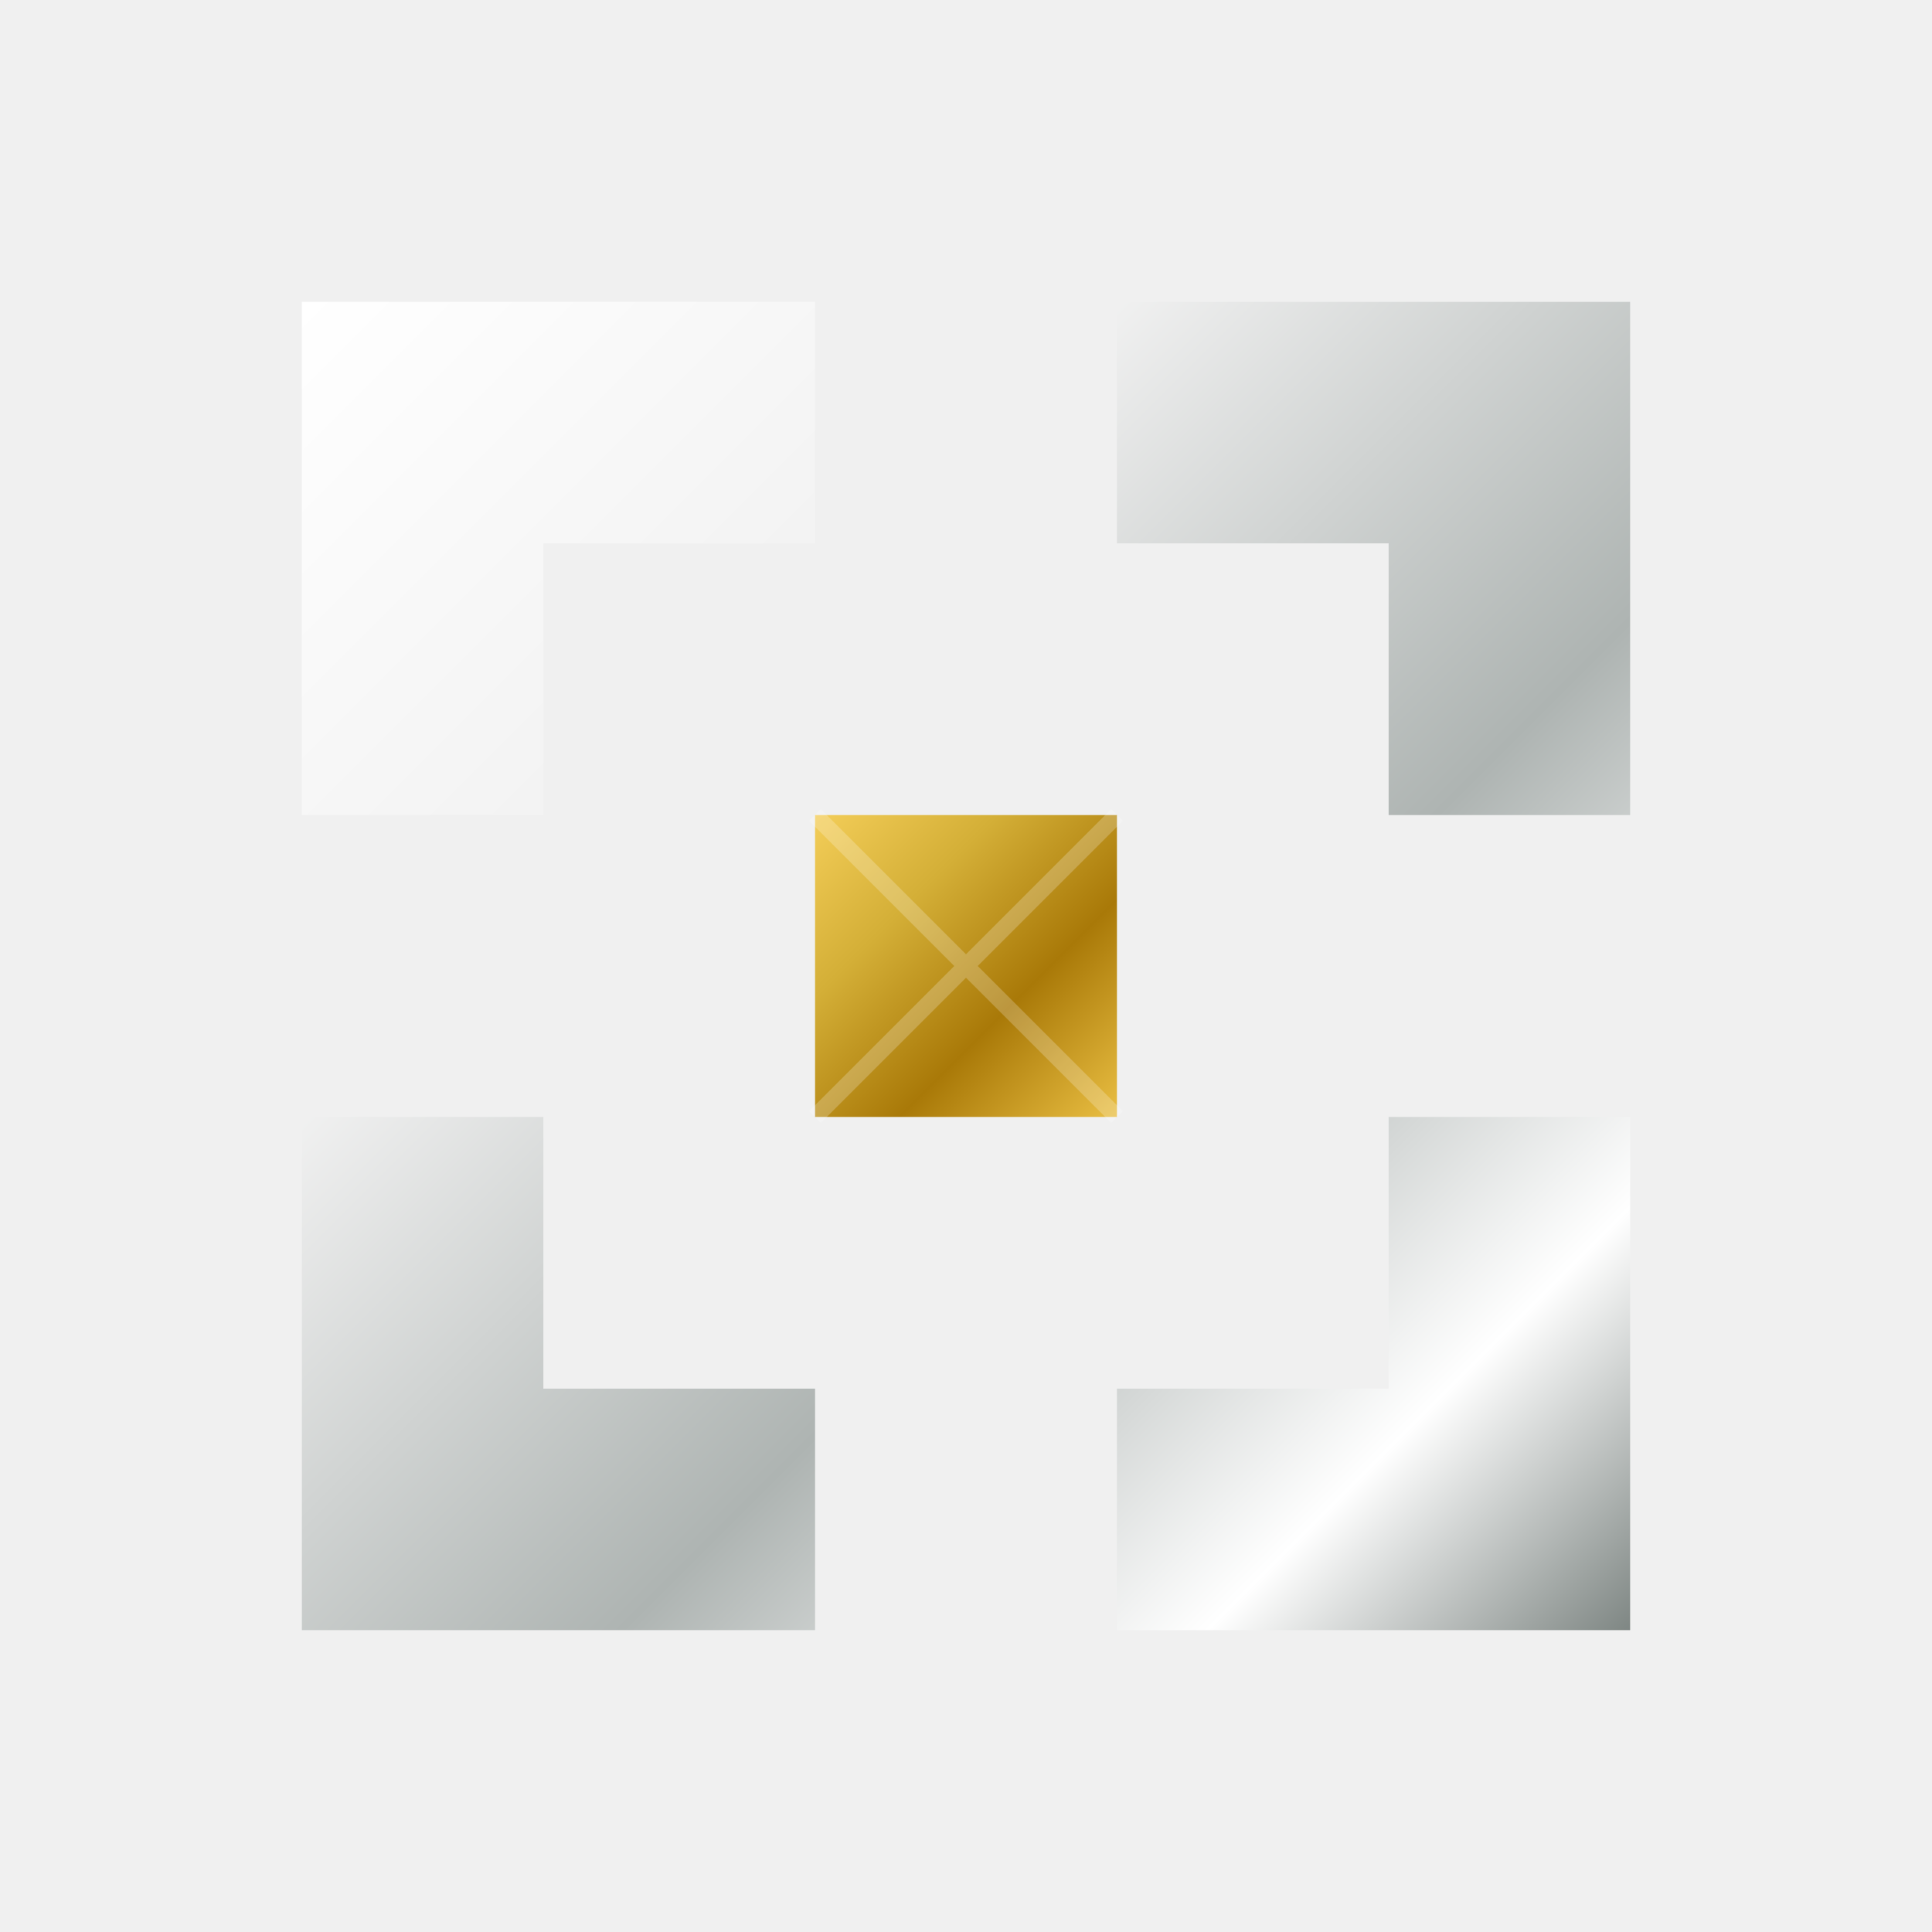
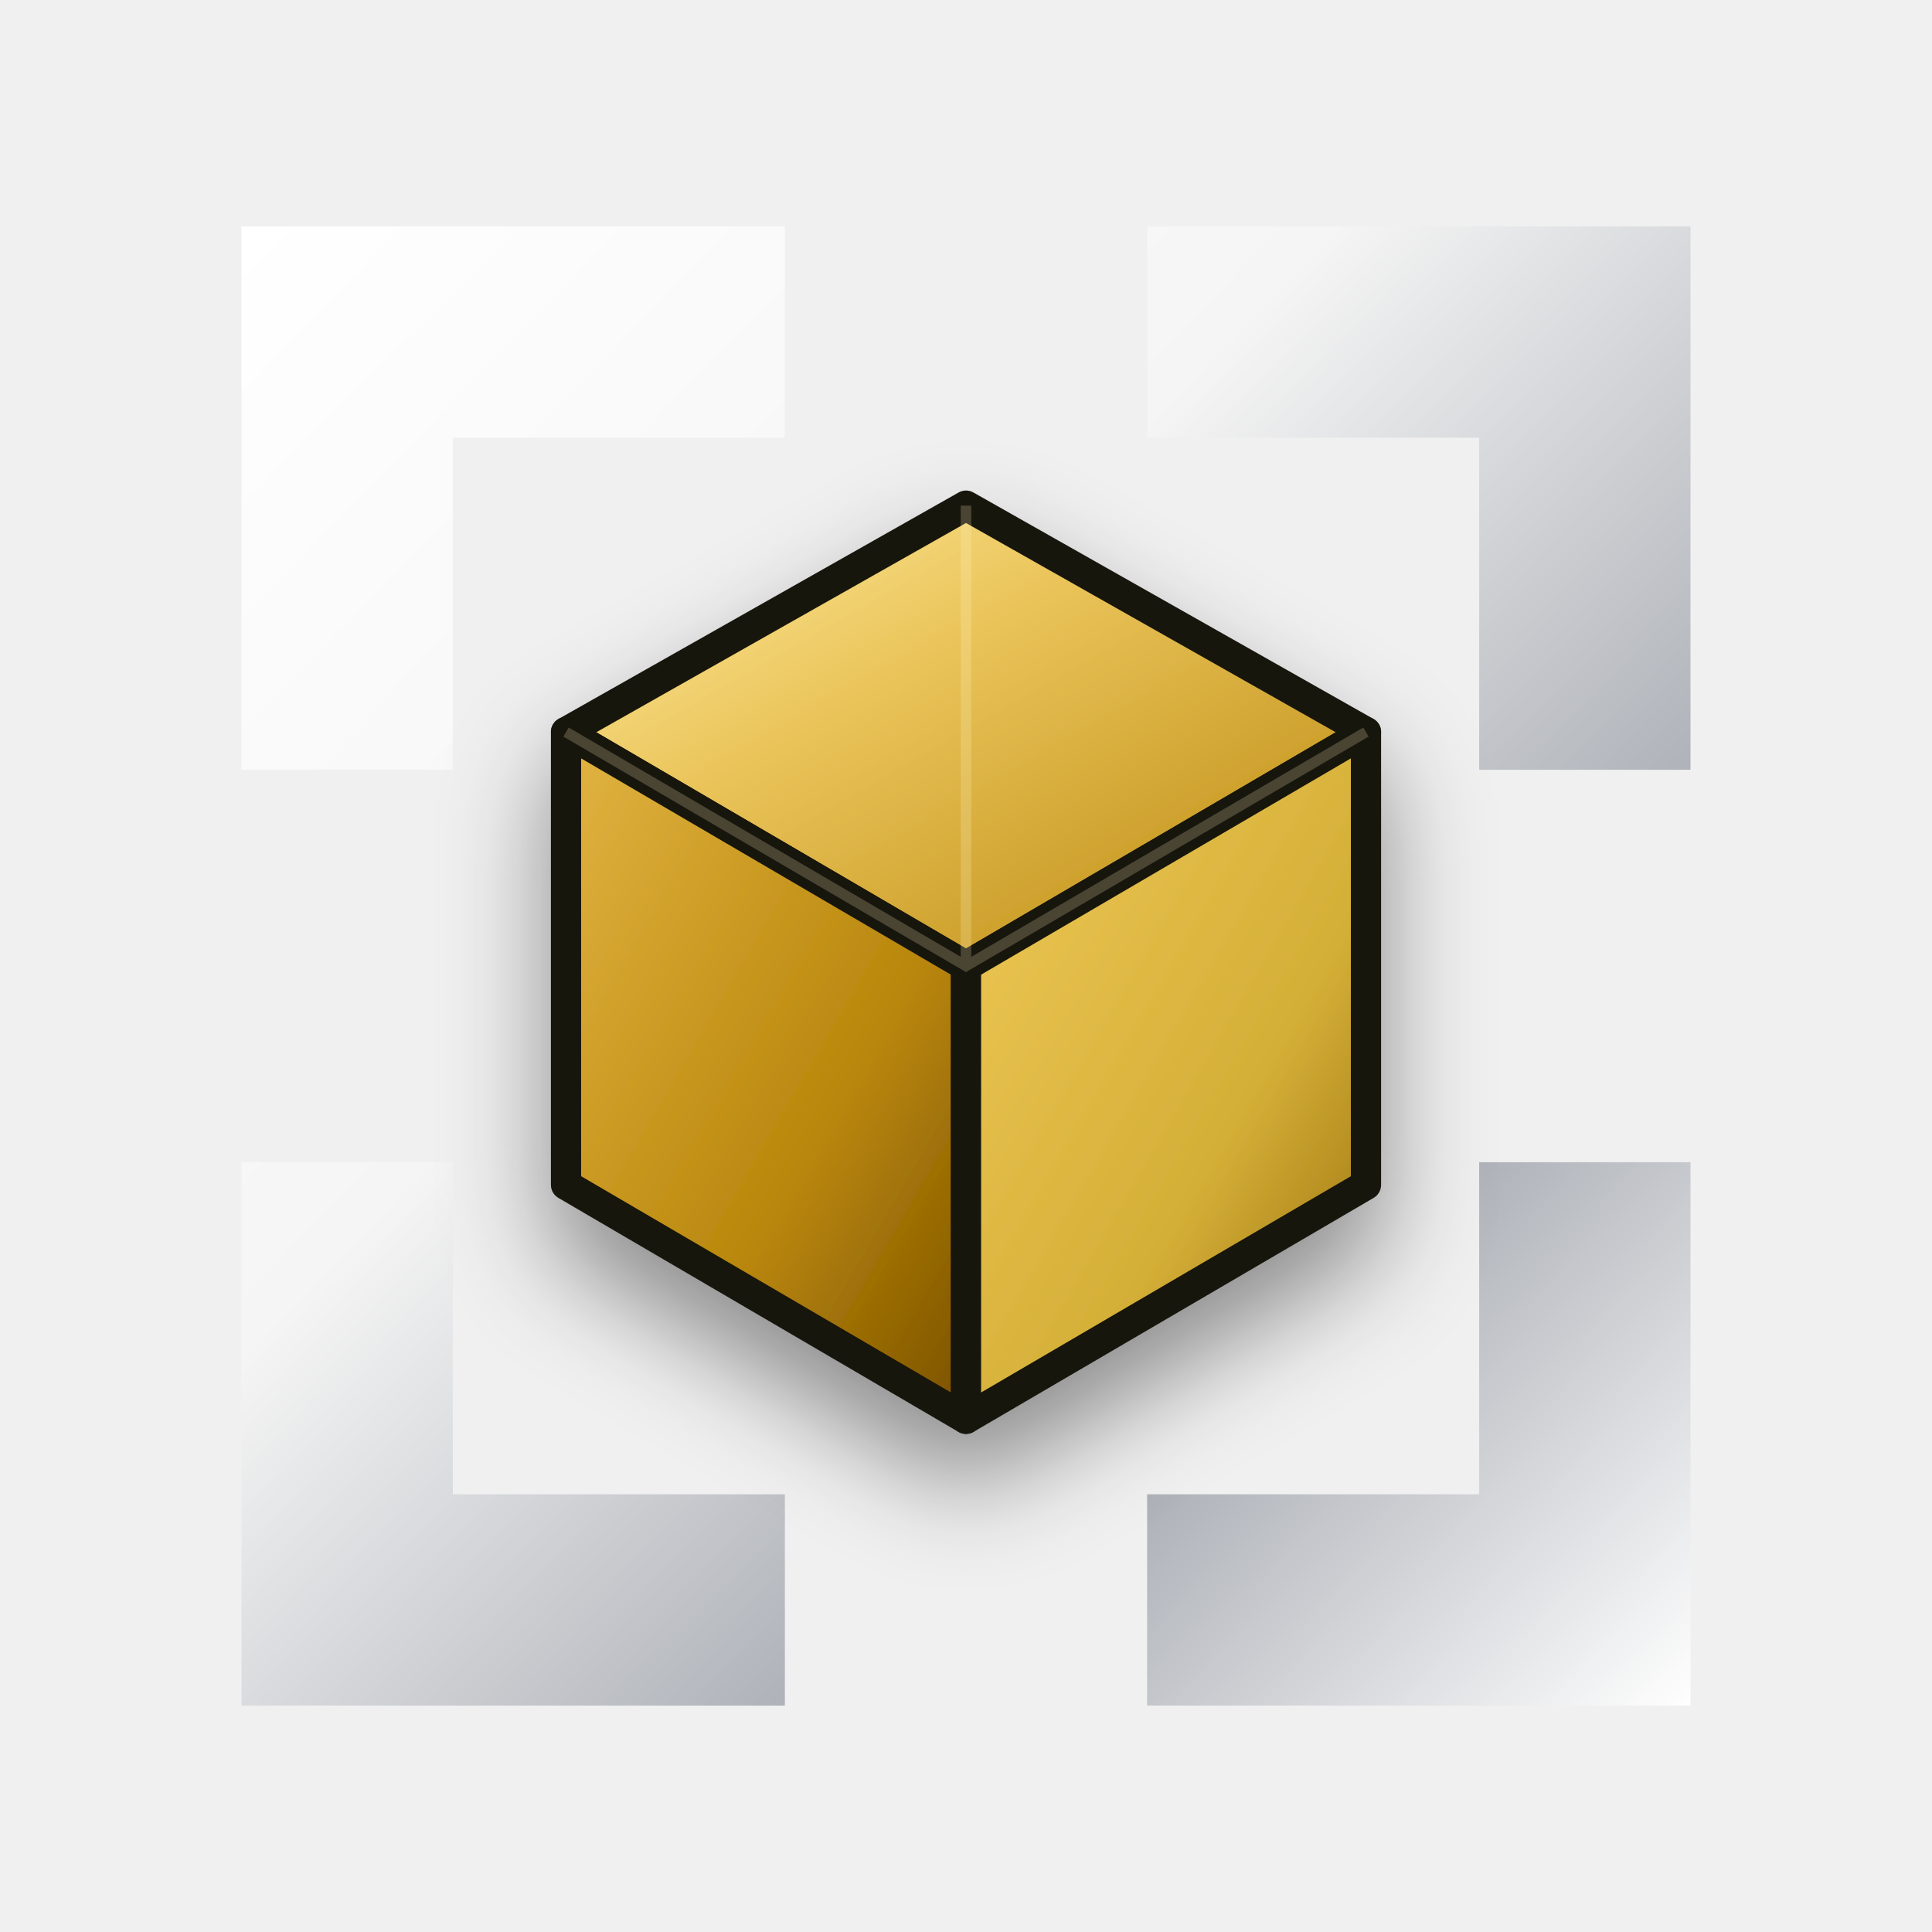
- <svg xmlns="http://www.w3.org/2000/svg" viewBox="0 0 64 64" role="img" aria-labelledby="title desc">
+ <svg xmlns="http://www.w3.org/2000/svg" width="256" height="256" viewBox="0 0 256 256" role="img" aria-labelledby="title desc">
  <defs>
    <linearGradient id="silver" x1="0" y1="0" x2="1" y2="1">
-       <stop offset="0" stop-color="#fff" />
-       <stop offset=".3" stop-color="#f2f2f2" />
-       <stop offset=".62" stop-color="#aeb4b2" />
-       <stop offset=".84" stop-color="#fff" />
-       <stop offset="1" stop-color="#7d8582" />
+       <stop offset="0" stop-color="#FFFFFF" />
+       <stop offset=".38" stop-color="#F5F5F5" />
+       <stop offset=".72" stop-color="#A7ABB2" />
+       <stop offset="1" stop-color="#FFFFFF" />
    </linearGradient>
-     <linearGradient id="gold" x1="0" y1="0" x2="1" y2="1">
-       <stop offset="0" stop-color="#f3cd58" />
-       <stop offset=".3" stop-color="#d4af37" />
-       <stop offset=".64" stop-color="#a97908" />
-       <stop offset="1" stop-color="#e9be42" />
+     <linearGradient id="goldTop" x1="0" y1="0" x2="1" y2="1">
+       <stop offset="0" stop-color="#FFF0A6" />
+       <stop offset=".38" stop-color="#EBC55B" />
+       <stop offset="1" stop-color="#B8860B" />
    </linearGradient>
+     <linearGradient id="goldLeft" x1="0" y1="0" x2="1" y2="1">
+       <stop offset="0" stop-color="#E2B442" />
+       <stop offset=".62" stop-color="#B8860B" />
+       <stop offset="1" stop-color="#7A5100" />
+     </linearGradient>
+     <linearGradient id="goldRight" x1="0" y1="0" x2="1" y2="1">
+       <stop offset="0" stop-color="#F0CA58" />
+       <stop offset=".62" stop-color="#D4AF37" />
+       <stop offset="1" stop-color="#936A08" />
+     </linearGradient>
+     <filter id="shadow" x="-30%" y="-30%" width="160%" height="160%">
+       <feDropShadow dx="0" dy="7" stdDeviation="7" flood-color="#000" flood-opacity=".42" />
+     </filter>
  </defs>
-   <path fill="url(#silver)" d="M10 10h17v8h-9v9h-8V10Zm27 0h17v17h-8v-9h-9v-8ZM10 37h8v9h9v8H10V37Zm36 0h8v17H37v-8h9v-9Z" />
-   <rect x="27" y="27" width="10" height="10" fill="url(#gold)" />
-   <path d="m27 27 10 10M37 27 27 37" stroke="#fff" stroke-opacity=".22" stroke-width=".55" />
+   <path fill="url(#silver)" d="M32 30h72v28H60v44H32V30Zm120 0h72v72h-28V58h-44V30ZM32 154h28v44h44v28H32v-72Zm164 0h28v72h-72v-28h44v-44Z" />
+   <g filter="url(#shadow)">
+     <path d="M128 67 181 97 128 128 75 97Z" fill="url(#goldTop)" stroke="#17120A" stroke-width="4" stroke-linejoin="round" />
+     <path d="M75 97 128 128 128 188 75 157Z" fill="url(#goldLeft)" stroke="#17120A" stroke-width="4" stroke-linejoin="round" />
+     <path d="M181 97 128 128 128 188 181 157Z" fill="url(#goldRight)" stroke="#17120A" stroke-width="4" stroke-linejoin="round" />
+     <path d="M128 67v61M75 97l53 31 53-31" fill="none" stroke="#FFF5C7" stroke-opacity=".22" stroke-width="1.4" />
+   </g>
</svg>
